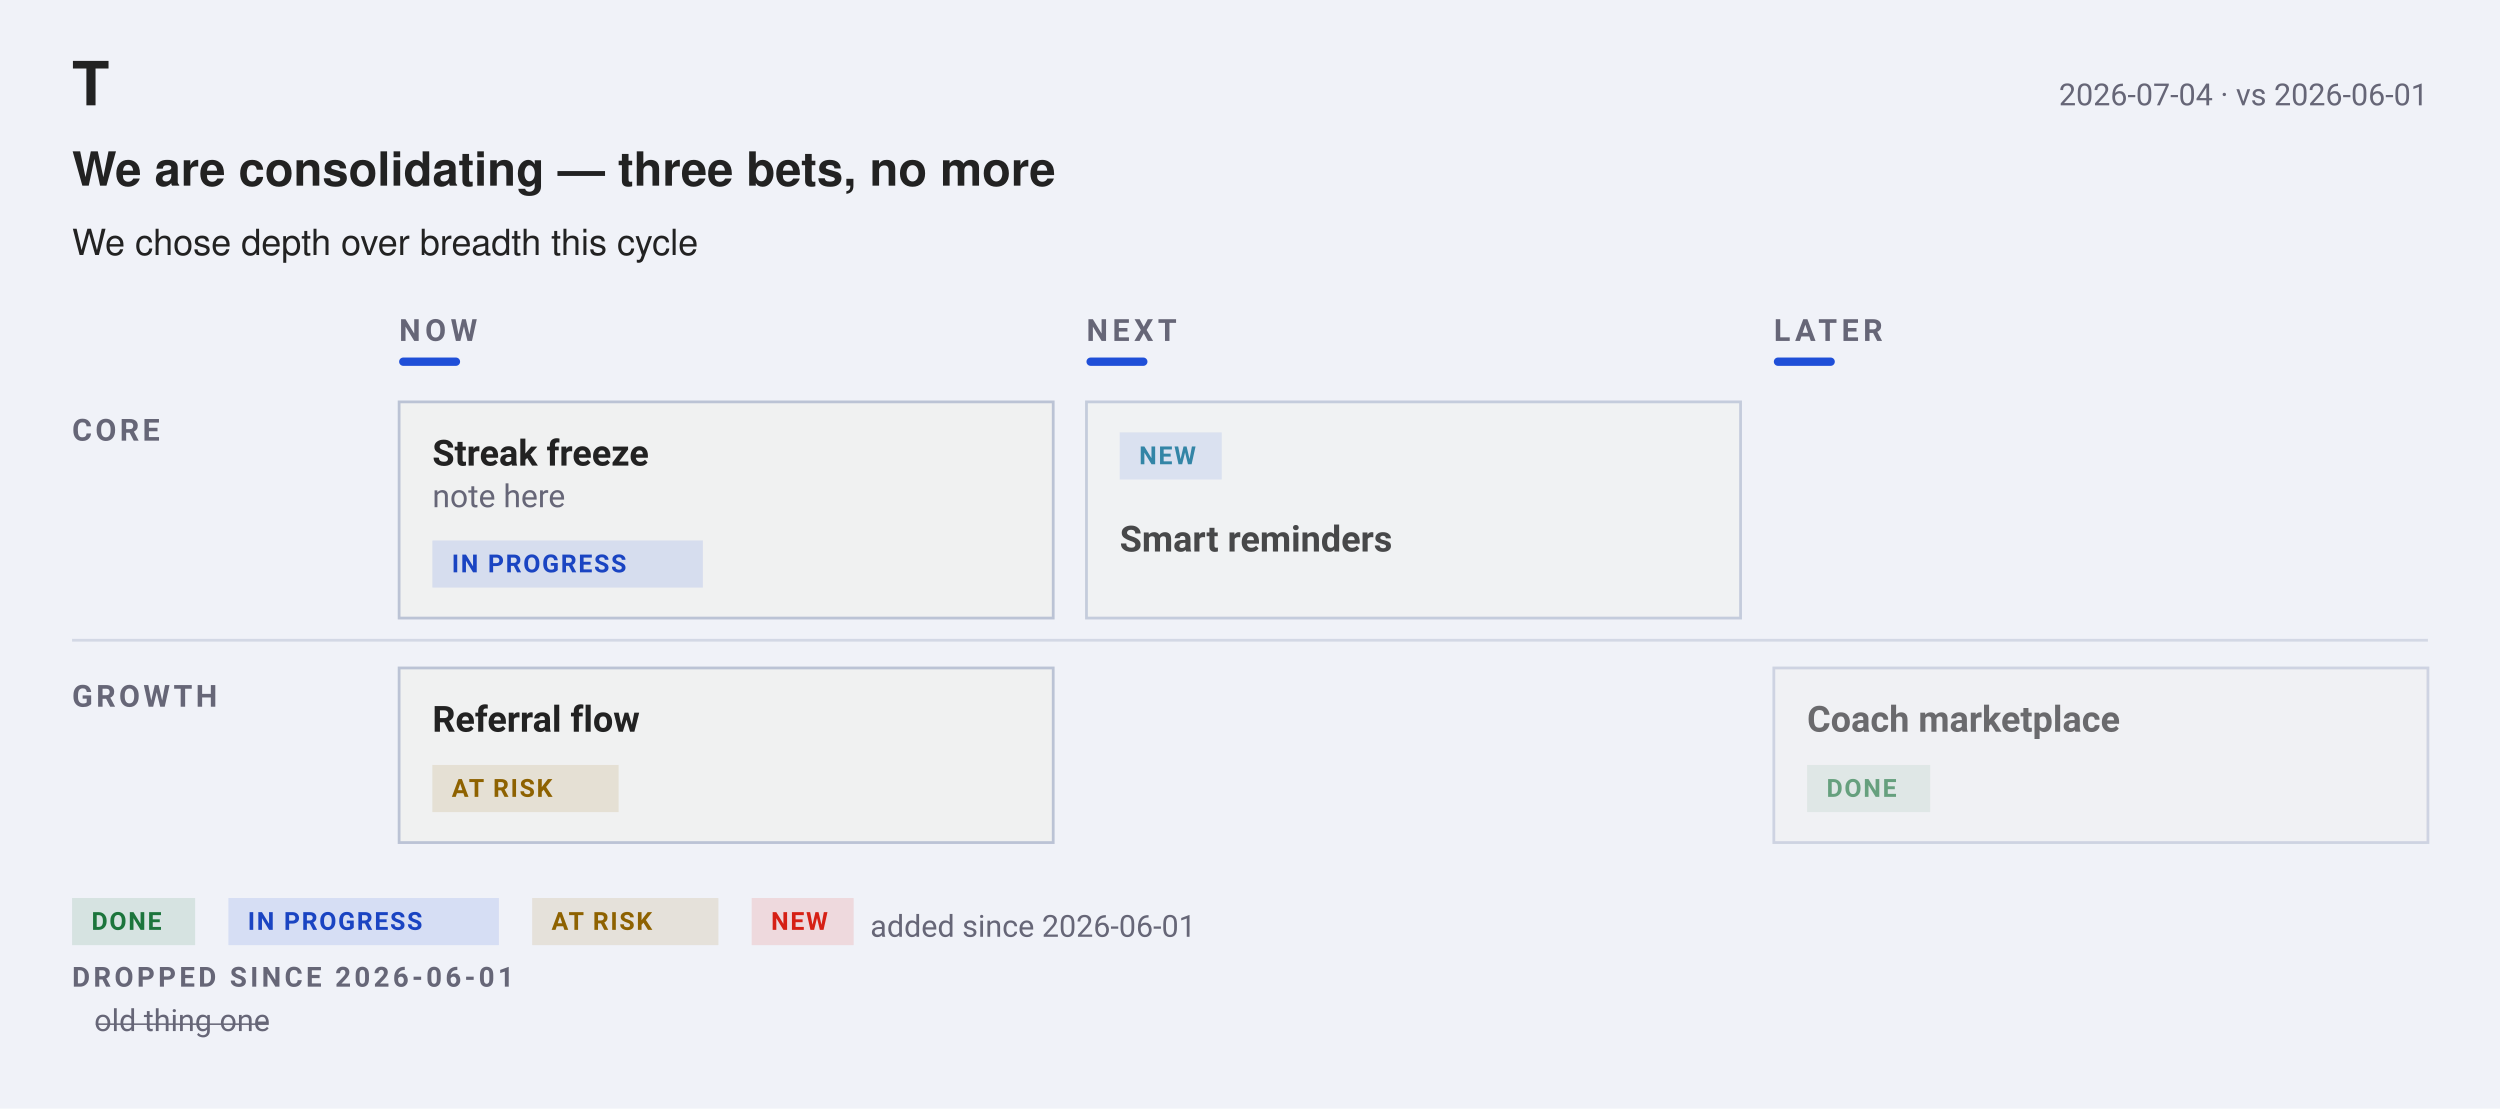
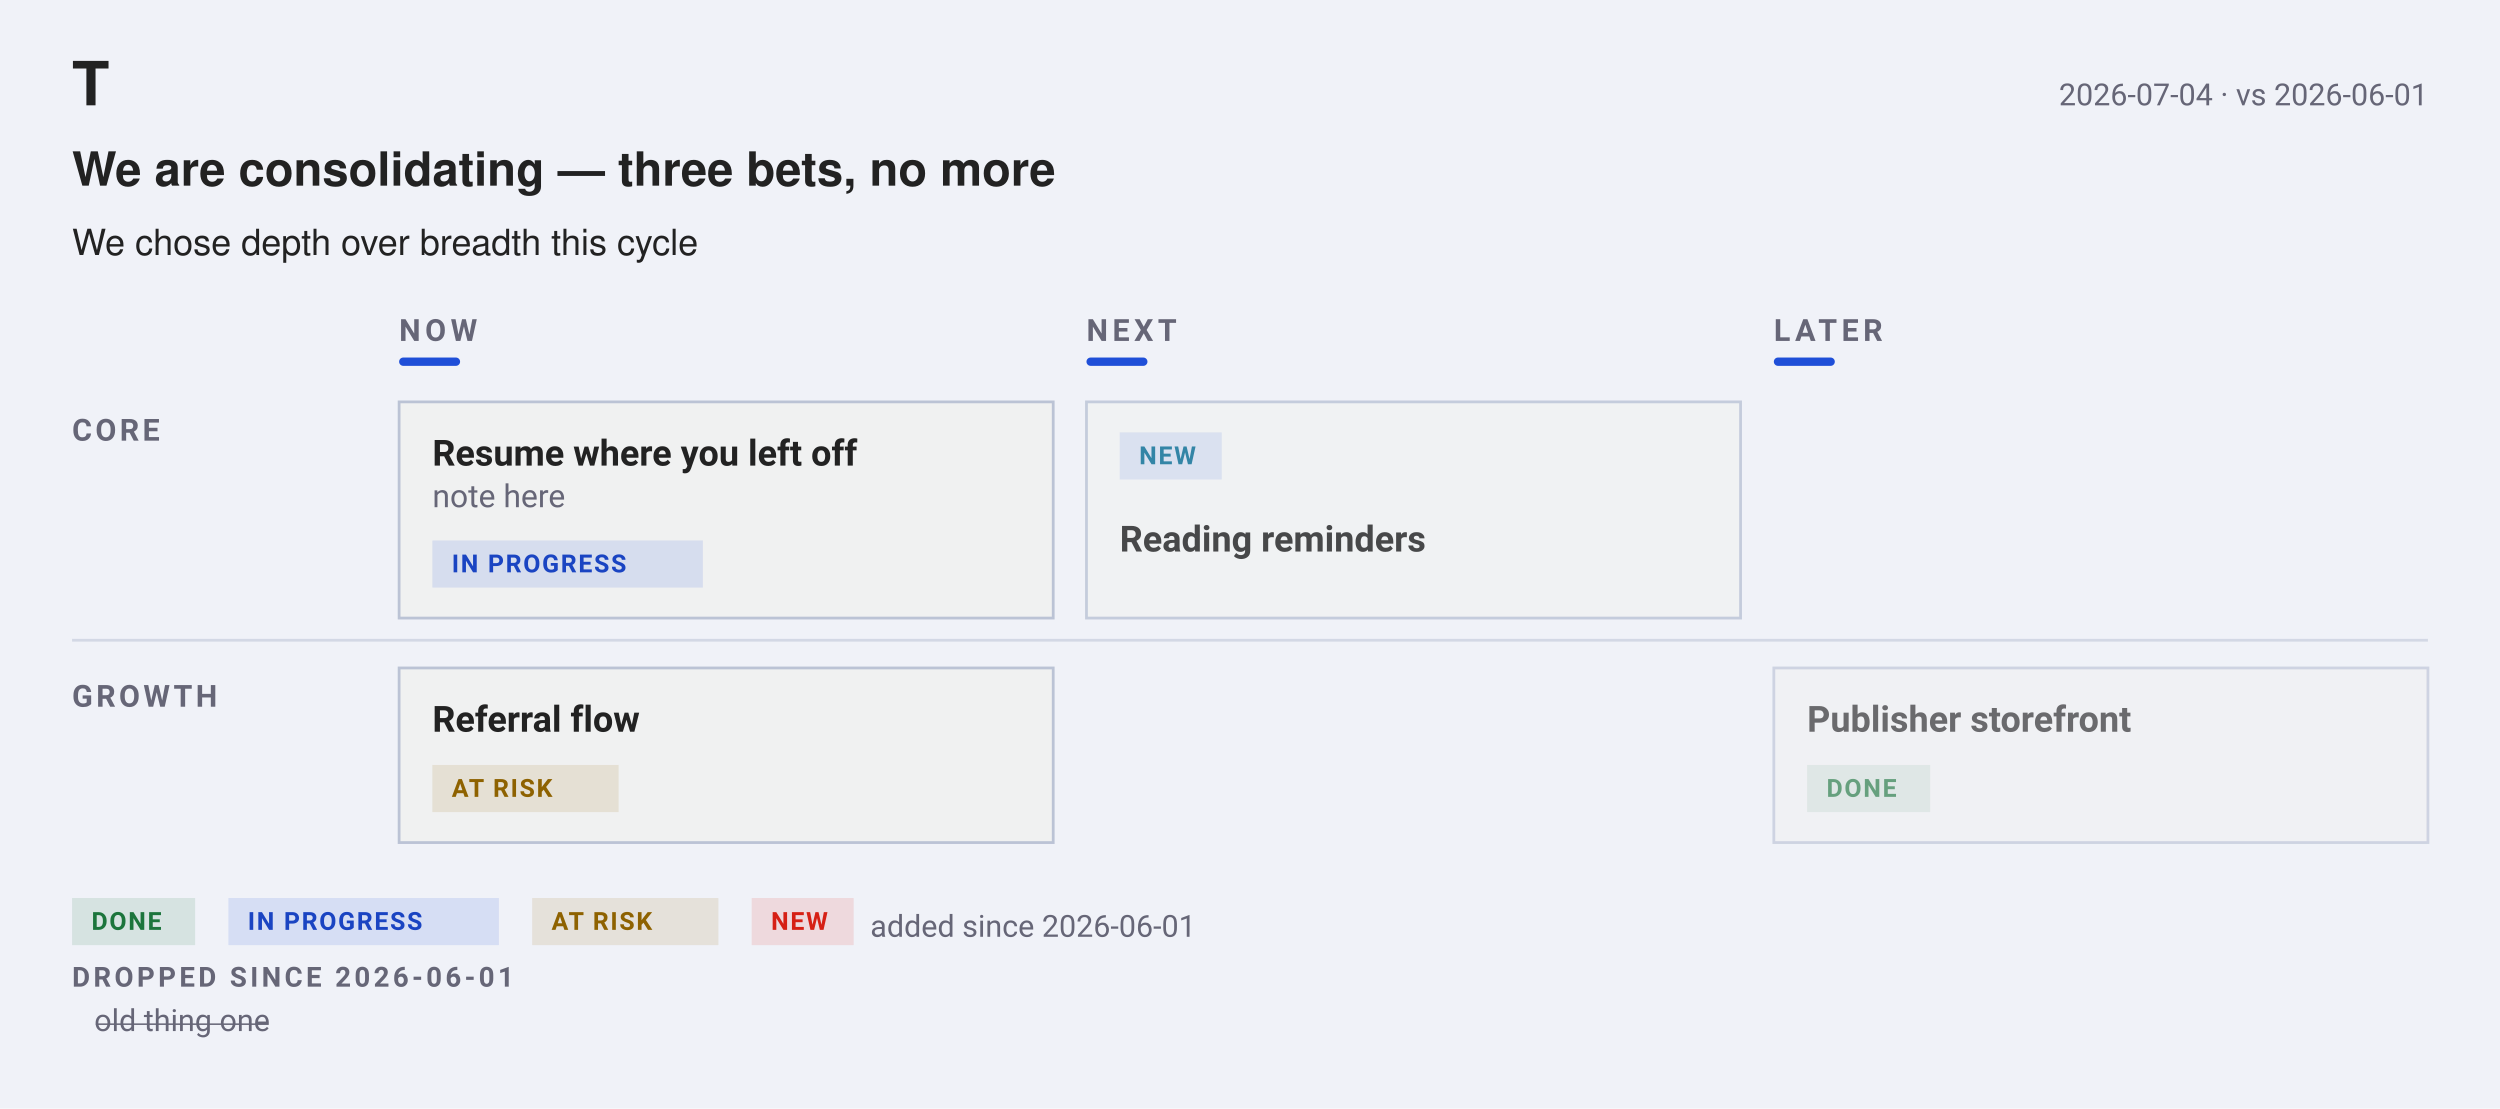
<svg xmlns="http://www.w3.org/2000/svg" width="902" height="400" viewBox="0 0 902 400" font-family="-apple-system, BlinkMacSystemFont, &quot;Segoe UI&quot;, Roboto, sans-serif">
  <rect width="902" height="400" fill="#f0f2f8" />
  <text data-title-line="1" x="26" y="38" font-family="&quot;Helvetica Neue&quot;, Helvetica, &quot;Segoe UI&quot;, Roboto, sans-serif" font-size="22" font-weight="700" fill="#222">T</text>
  <text x="876" y="38" text-anchor="end" font-size="11" fill="#667">2026-07-04 · vs 2026-06-01</text>
  <g font-family="&quot;Helvetica Neue&quot;, Helvetica, &quot;Segoe UI&quot;, Roboto, sans-serif">
    <text x="26" y="67" font-size="17" font-weight="600" fill="#222">We are consolidating — three bets, no more</text>
  </g>
  <g font-family="&quot;Helvetica Neue&quot;, Helvetica, &quot;Segoe UI&quot;, Roboto, sans-serif">
    <text x="26" y="92" font-size="13" fill="#222">We chose depth over breadth this cycle</text>
  </g>
  <text x="144" y="123" font-size="11" font-weight="600" letter-spacing="1.6" fill="#667">NOW</text>
  <rect x="144" y="129" width="22" height="3" rx="1.5" fill="#1F4FD8" />
  <text x="392" y="123" font-size="11" font-weight="600" letter-spacing="1.6" fill="#667">NEXT</text>
  <rect x="392" y="129" width="22" height="3" rx="1.5" fill="#1F4FD8" />
  <text x="640" y="123" font-size="11" font-weight="600" letter-spacing="1.6" fill="#667">LATER</text>
  <rect x="640" y="129" width="22" height="3" rx="1.5" fill="#1F4FD8" />
  <text x="26" y="159" font-size="11" font-weight="600" letter-spacing="1.2" fill="#667">CORE</text>
  <rect data-cell="0|Core" x="144" y="139" width="236" height="96" fill="transparent" />
-   <g data-edit="cardmenu" data-line="5" data-key="streak freeze" opacity="1.00" tabindex="0" role="button" aria-label="More options: Streak freeze">
+   <g data-edit="cardmenu" data-line="5" data-key="resume where you left off" opacity="1.00" tabindex="0" role="button" aria-label="More options: Resume where you left off">
    <rect data-hit="" x="144" y="145" width="236" height="78" rx="0" fill="#f0f1f1" stroke="#bbc3d5" stroke-width="1" />
-     <text data-edit="title" data-line="5" data-raw="Streak freeze" tabindex="0" role="button" aria-label="Rename: Streak freeze" x="156" y="168" font-size="13" font-weight="600" fill="#222">Streak freeze</text>
-     <text data-edit="note" data-line="5" data-raw="note here" tabindex="0" role="button" aria-label="Edit note: Streak freeze" x="156" y="183" font-size="11.5" fill="#667">note here</text>
-     <g data-edit="status" data-line="5" data-raw="doing" tabindex="0" role="button" aria-label="Cycle status: Streak freeze">
+     <text data-edit="title" data-line="5" data-raw="Resume where you left off" tabindex="0" role="button" aria-label="Rename: Resume where you left off" x="156" y="168" font-size="13" font-weight="600" fill="#222">Resume where you left off</text>
+     <text data-edit="note" data-line="5" data-raw="note here" tabindex="0" role="button" aria-label="Edit note: Resume where you left off" x="156" y="183" font-size="11.5" fill="#667">note here</text>
+     <g data-edit="status" data-line="5" data-raw="doing" tabindex="0" role="button" aria-label="Cycle status: Resume where you left off">
      <rect x="156" y="195" width="97.6" height="17" rx="0" fill="#1F4FD81F" />
      <text x="163" y="206.5" font-size="9" font-weight="600" letter-spacing="0.6" fill="#1A44C2">IN PROGRESS</text>
    </g>
  </g>
  <rect data-cell="1|Core" x="392" y="139" width="236" height="96" fill="transparent" />
-   <g data-edit="cardmenu" data-line="8" data-key="smart reminders" opacity="0.82" tabindex="0" role="button" aria-label="More options: Smart reminders">
+   <g data-edit="cardmenu" data-line="8" data-key="reading reminders" opacity="0.82" tabindex="0" role="button" aria-label="More options: Reading reminders">
    <rect data-hit="" x="392" y="145" width="236" height="78" rx="0" fill="#f0f1f1" stroke="#bbc3d5" stroke-width="1" />
    <rect x="404" y="156" width="36.8" height="17" rx="0" fill="#1F4FD81F" />
    <text x="411" y="167.5" font-size="9" font-weight="600" letter-spacing="0.6" fill="#0A6C94">NEW</text>
-     <text data-edit="title" data-line="8" data-raw="Smart reminders" tabindex="0" role="button" aria-label="Rename: Smart reminders" x="404" y="199" font-size="13" font-weight="600" fill="#222">Smart reminders</text>
+     <text data-edit="title" data-line="8" data-raw="Reading reminders" tabindex="0" role="button" aria-label="Rename: Reading reminders" x="404" y="199" font-size="13" font-weight="600" fill="#222">Reading reminders</text>
  </g>
  <rect data-cell="2|Core" x="640" y="139" width="236" height="96" fill="transparent" />
  <line x1="26" y1="231" x2="876" y2="231" stroke="#bbc3d5" stroke-width="1" opacity="0.55" />
  <text x="26" y="255" font-size="11" font-weight="600" letter-spacing="1.2" fill="#667">GROWTH</text>
  <rect data-cell="0|Growth" x="144" y="235" width="236" height="81" fill="transparent" />
  <g data-edit="cardmenu" data-line="6" data-key="referral flow" opacity="1.00" tabindex="0" role="button" aria-label="More options: Referral flow">
    <rect data-hit="" x="144" y="241" width="236" height="63" rx="0" fill="#f0f1f1" stroke="#bbc3d5" stroke-width="1" />
    <text data-edit="title" data-line="6" data-raw="Referral flow" tabindex="0" role="button" aria-label="Rename: Referral flow" x="156" y="264" font-size="13" font-weight="600" fill="#222">Referral flow</text>
    <g data-edit="status" data-line="6" data-raw="risk" tabindex="0" role="button" aria-label="Cycle status: Referral flow">
      <rect x="156" y="276" width="67.2" height="17" rx="0" fill="#9A6A001F" />
      <text x="163" y="287.5" font-size="9" font-weight="600" letter-spacing="0.6" fill="#8E6200">AT RISK</text>
    </g>
  </g>
  <rect data-cell="1|Growth" x="392" y="235" width="236" height="81" fill="transparent" />
  <rect data-cell="2|Growth" x="640" y="235" width="236" height="81" fill="transparent" />
-   <g data-edit="cardmenu" data-line="10" data-key="coach marketplace" opacity="0.65" tabindex="0" role="button" aria-label="More options: Coach marketplace">
+   <g data-edit="cardmenu" data-line="10" data-key="publisher storefront" opacity="0.65" tabindex="0" role="button" aria-label="More options: Publisher storefront">
    <rect data-hit="" x="640" y="241" width="236" height="63" rx="0" fill="#f0f1f1" stroke="#bbc3d5" stroke-width="1" />
-     <text data-edit="title" data-line="10" data-raw="Coach marketplace" tabindex="0" role="button" aria-label="Rename: Coach marketplace" x="652" y="264" font-size="13" font-weight="600" fill="#222">Coach marketplace</text>
-     <g data-edit="status" data-line="10" data-raw="done" tabindex="0" role="button" aria-label="Cycle status: Coach marketplace">
+     <text data-edit="title" data-line="10" data-raw="Publisher storefront" tabindex="0" role="button" aria-label="Rename: Publisher storefront" x="652" y="264" font-size="13" font-weight="600" fill="#222">Publisher storefront</text>
+     <g data-edit="status" data-line="10" data-raw="done" tabindex="0" role="button" aria-label="Cycle status: Publisher storefront">
      <rect x="652" y="276" width="44.4" height="17" rx="0" fill="#1D7A3E1F" />
      <text x="659" y="287.5" font-size="9" font-weight="600" letter-spacing="0.6" fill="#1C753C">DONE</text>
    </g>
  </g>
  <text x="26" y="356" font-size="10" font-weight="600" letter-spacing="1.2" fill="#667">DROPPED SINCE 2026-06-01</text>
  <text x="34" y="372" font-size="11" fill="#667" text-decoration="line-through">old thing one</text>
  <rect x="26" y="324" width="44.4" height="17" rx="0" fill="#1D7A3E1F" />
  <text x="33" y="335.5" font-size="9" font-weight="600" letter-spacing="0.6" fill="#1C753C">DONE</text>
  <rect x="82.4" y="324" width="97.6" height="17" rx="0" fill="#1F4FD81F" />
  <text x="89.4" y="335.5" font-size="9" font-weight="600" letter-spacing="0.6" fill="#1A44C2">IN PROGRESS</text>
  <rect x="192" y="324" width="67.2" height="17" rx="0" fill="#9A6A001F" />
  <text x="199" y="335.5" font-size="9" font-weight="600" letter-spacing="0.6" fill="#8E6200">AT RISK</text>
  <rect x="271.2" y="324" width="36.8" height="17" rx="0" fill="#E2231A1F" />
  <text x="278.2" y="335.5" font-size="9" font-weight="600" letter-spacing="0.6" fill="#D62015">NEW</text>
  <text x="314" y="338" font-size="11" fill="#667">added since 2026-06-01</text>
</svg>
